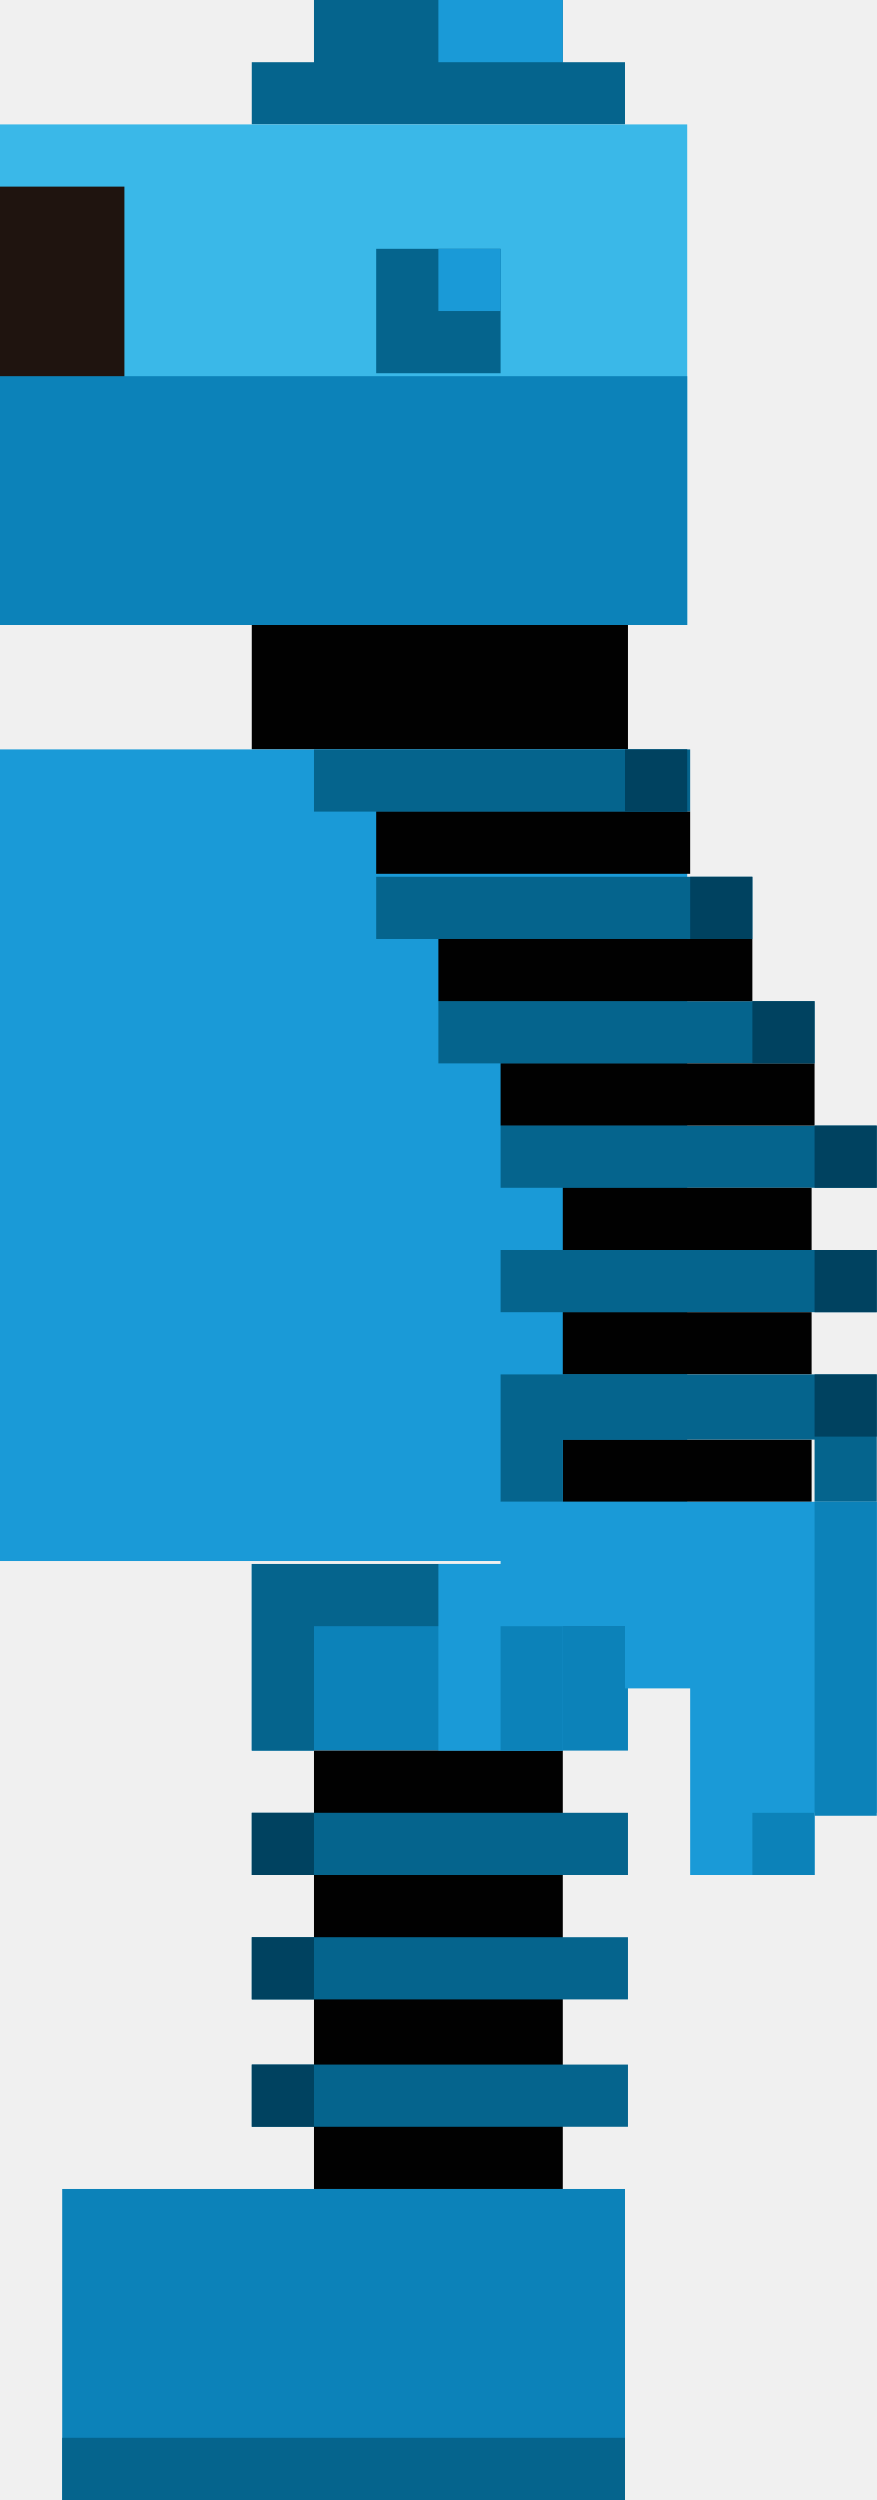
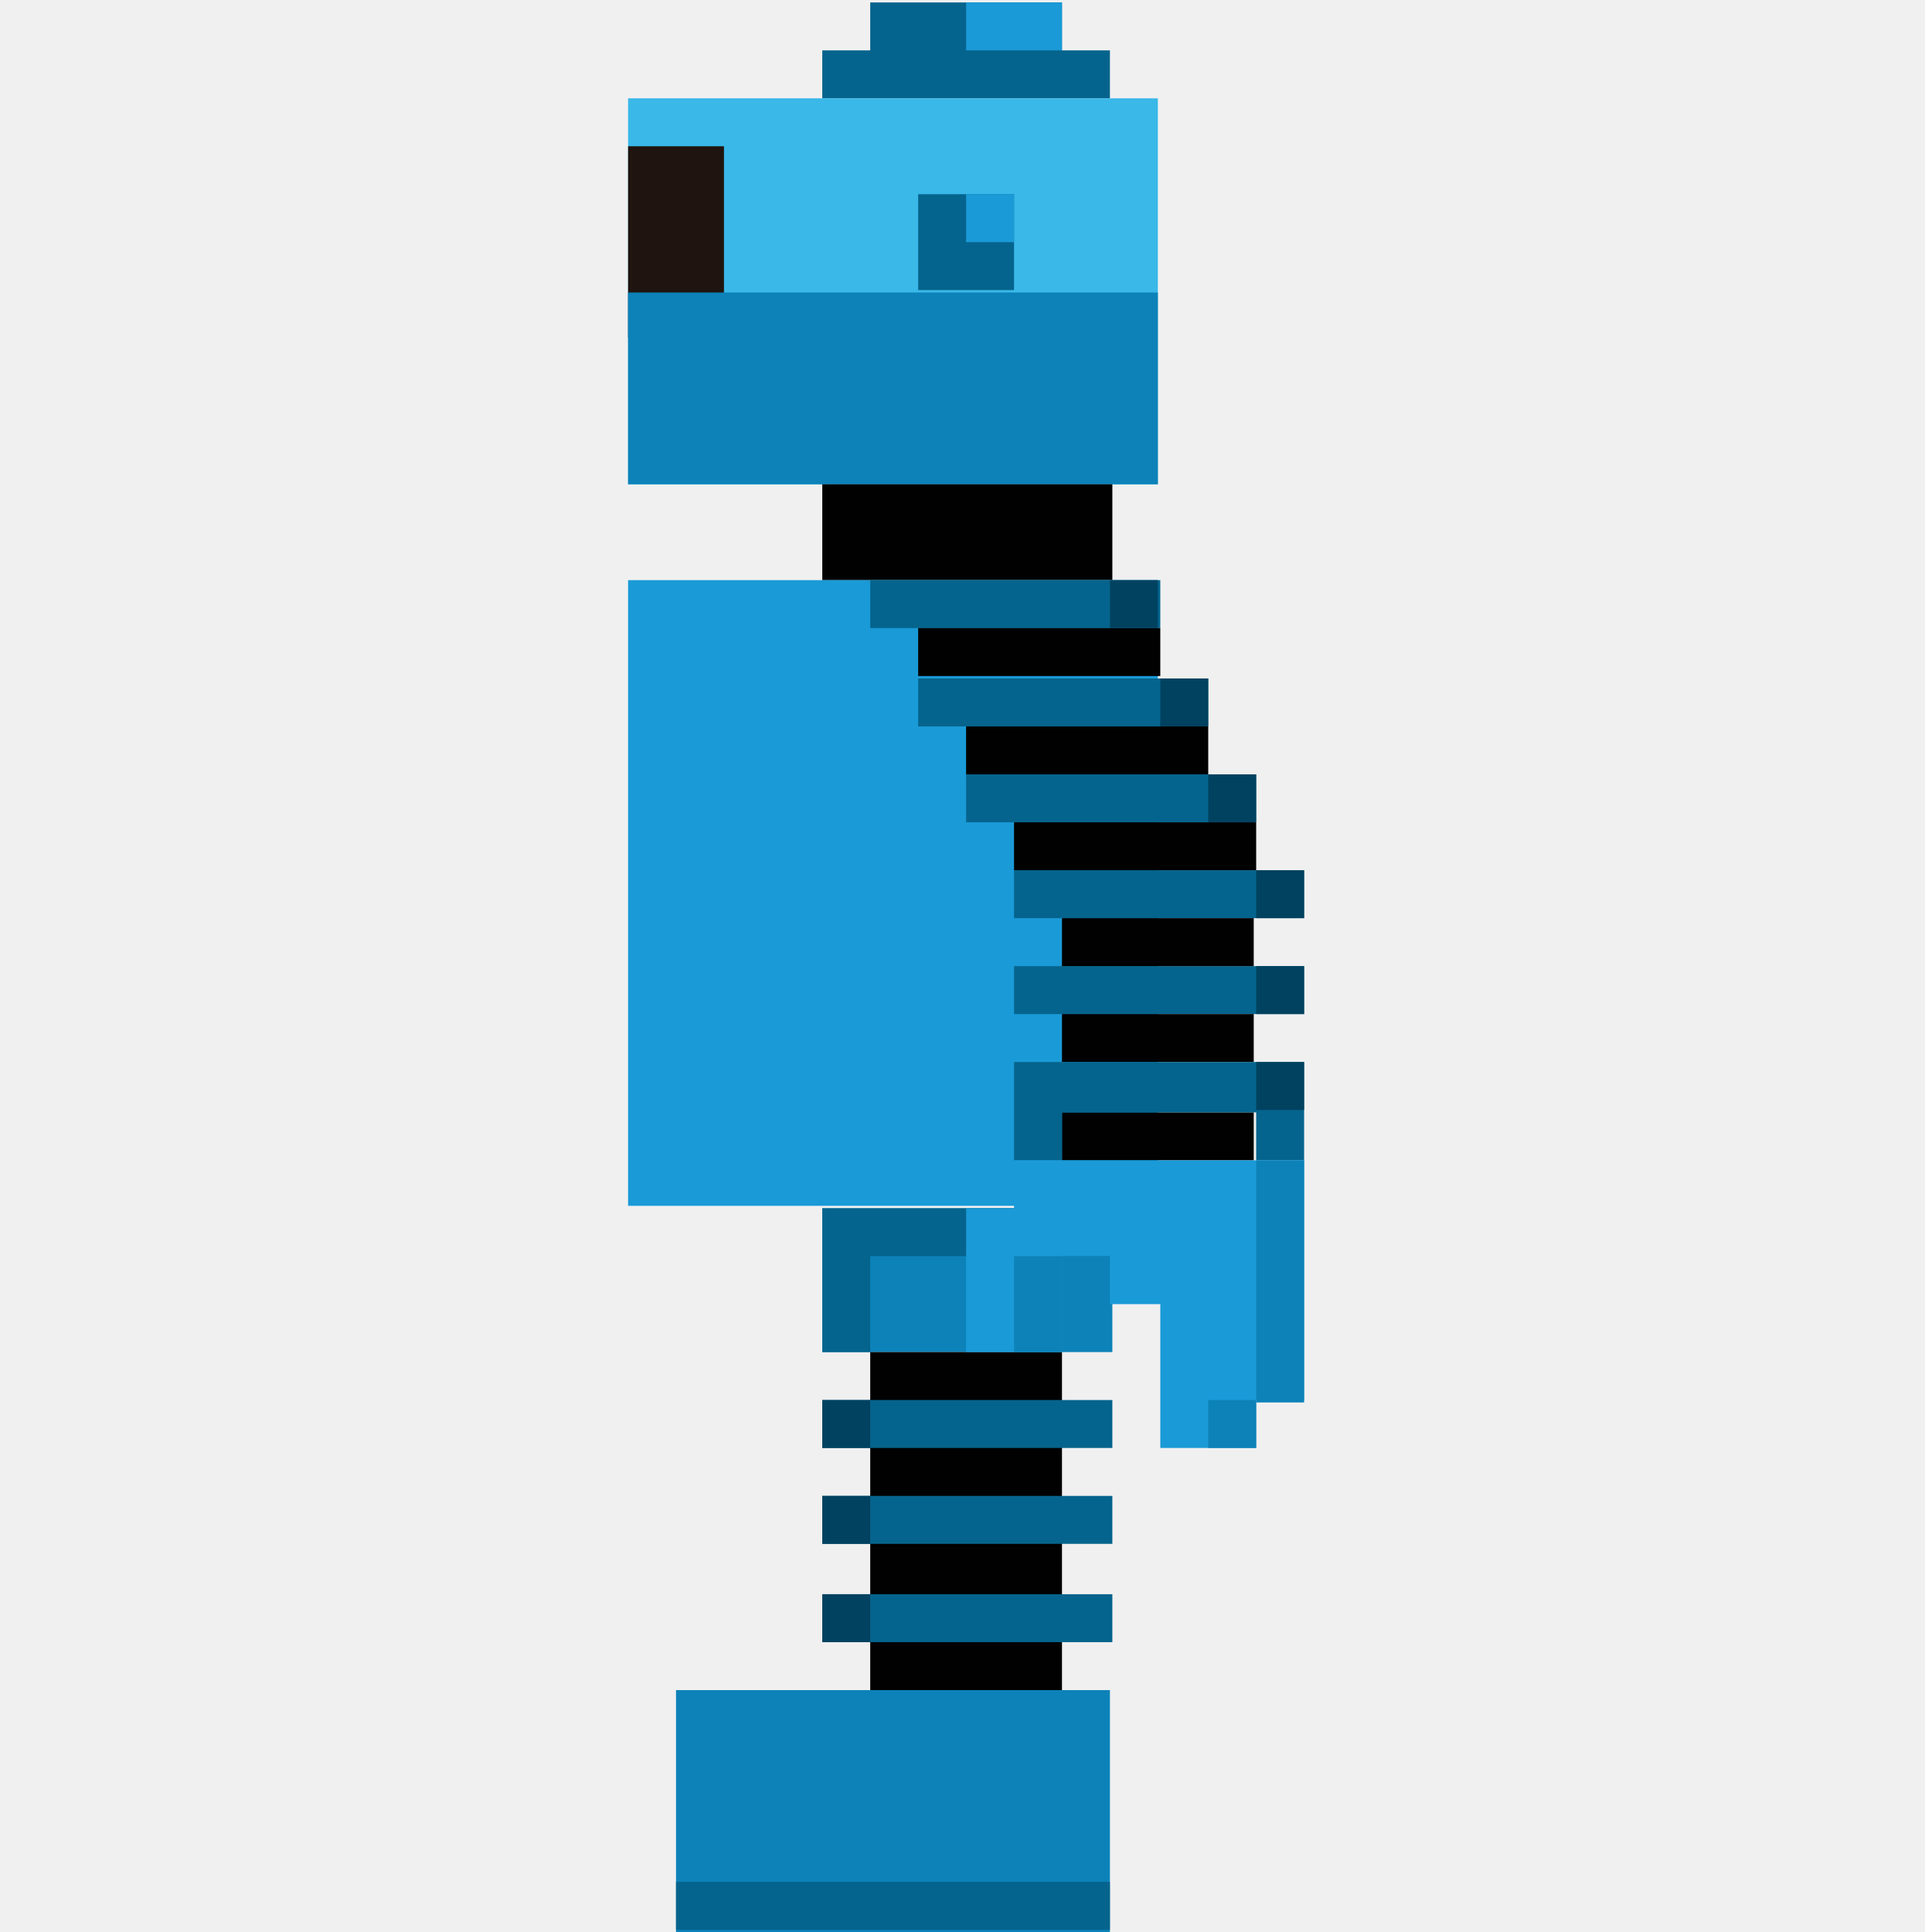
- <svg xmlns="http://www.w3.org/2000/svg" version="1.1" id="Layer_1" x="0px" y="0px" viewBox="0 0 29.6 84.4" enable-background="new 0 0 29.6 84.4" xml:space="preserve">
+ <svg xmlns="http://www.w3.org/2000/svg" version="1.1" id="Layer_1" x="0px" y="0px" viewBox="-91 -1 791 793.9" enable-background="new -91 -1 791 793.9" xml:space="preserve">
  <g>
-     <polygon fill="#05648D" points="10.6,2.1 10.6,0 12.7,0 16.9,0 19,0 19,2.1 21.1,2.1 21.1,4.2 8.5,4.2 8.5,2.1  " />
-     <rect x="0" y="4.2" fill="#3AB8E8" width="23.2" height="16.9" />
-     <rect x="14.8" y="0" fill="#1A9AD7" width="4.2" height="2.1" />
-     <rect x="0" y="6.3" fill="#1F140F" width="4.2" height="8.4" />
-     <rect x="0" y="12.7" fill="#0C82B9" width="23.2" height="8.4" />
-     <rect x="8.5" y="21.1" fill="#010101" width="12.7" height="4.2" />
-     <rect x="0" y="25.3" fill="#1A9AD7" width="23.2" height="27.4" />
-     <rect x="8.5" y="52.8" fill="#0C82B9" width="12.7" height="6.3" />
-     <polygon fill="#05648D" points="21.1,52.8 21.1,54.9 10.6,54.9 10.6,59.1 8.5,59.1 8.5,52.8  " />
-     <rect x="10.6" y="59.1" fill="#010101" width="8.4" height="14.8" />
-     <rect x="8.5" y="61.2" fill="#05648D" width="12.7" height="2.1" />
-     <rect x="8.5" y="65.4" fill="#05648D" width="12.7" height="2.1" />
-     <rect x="8.5" y="69.7" fill="#05648D" width="12.7" height="2.1" />
-     <rect x="2.1" y="73.9" fill="#0C82B9" width="19" height="10.6" />
-     <rect x="12.7" y="8.4" fill="#05648D" width="4.2" height="4.2" />
-     <rect x="14.8" y="8.4" fill="#1A9AD7" width="2.1" height="2.1" />
-     <rect x="2.1" y="82.3" fill="#05648D" width="19" height="2.1" />
-     <rect x="8.5" y="61.2" fill="#004260" width="2.1" height="2.1" />
-     <rect x="8.5" y="65.4" fill="#004260" width="2.1" height="2.1" />
-     <rect x="8.5" y="69.7" fill="#004260" width="2.1" height="2.1" />
-     <rect x="16.9" y="42.2" fill="#05648D" width="12.7" height="2.1" />
-     <rect x="16.9" y="38" fill="#05648D" width="12.7" height="2.1" />
-     <rect x="14.8" y="33.8" fill="#05648D" width="12.7" height="2.1" />
-     <rect x="12.7" y="29.6" fill="#05648D" width="12.7" height="2.1" />
-     <rect x="10.6" y="25.3" fill="#05648D" width="12.7" height="2.1" />
-     <rect x="12.7" y="27.4" fill="#010101" width="10.6" height="2.1" />
-     <rect x="14.8" y="31.7" fill="#010101" width="10.6" height="2.1" />
-     <rect x="16.9" y="35.9" fill="#010101" width="10.6" height="2.1" />
-     <rect x="19" y="40.1" fill="#010101" width="8.4" height="2.1" />
-     <rect x="19" y="44.3" fill="#010101" width="8.4" height="2.1" />
-     <rect x="19" y="48.6" fill="#010101" width="8.4" height="2.1" />
-     <polygon fill="#05648D" points="29.6,46.4 29.6,48.6 29.6,50.7 27.5,50.7 27.5,48.6 19,48.6 19,50.7 16.9,50.7 16.9,48.6    16.9,46.4  " />
-     <polygon fill="#1A9AD7" points="16.9,52.8 16.9,50.7 29.6,50.7 29.6,61.2 27.5,61.2 27.5,63.3 23.3,63.3 23.3,57 21.1,57    21.1,54.9 19,54.9 19,59.1 14.8,59.1 14.8,52.8  " />
-     <rect x="27.5" y="50.7" fill="#0C82B9" width="2.1" height="10.6" />
-     <rect x="25.4" y="61.2" fill="#0C82B9" width="2.1" height="2.1" />
-     <rect x="16.9" y="54.9" fill="#0C82B9" width="2.1" height="4.2" />
-     <rect x="21.1" y="25.3" fill="#004260" width="2.1" height="2.1" />
-     <rect x="23.3" y="29.6" fill="#004260" width="2.1" height="2.1" />
-     <rect x="25.4" y="33.8" fill="#004260" width="2.1" height="2.1" />
-     <rect x="27.5" y="38" fill="#004260" width="2.1" height="2.1" />
-     <rect x="27.5" y="42.2" fill="#004260" width="2.1" height="2.1" />
-     <rect x="27.5" y="46.4" fill="#004260" width="2.1" height="2.1" />
+     <polygon fill="#05648D" points="266.6,19.7 266.6,0 286.3,0 325.7,0 345.4,0 345.4,19.7 365.1,19.7 365.1,39.4 246.9,39.4    246.9,19.7  " />
+     <rect x="167.1" y="39.4" fill="#3AB8E8" width="217.7" height="158.6" />
+     <rect x="306" y="0" fill="#1A9AD7" width="39.4" height="19.7" />
+     <rect x="167.1" y="59.1" fill="#1F140F" width="39.4" height="78.8" />
+     <rect x="167.1" y="119.2" fill="#0C82B9" width="217.7" height="78.8" />
+     <rect x="246.9" y="198" fill="#010101" width="119.2" height="39.4" />
+     <rect x="167.1" y="237.4" fill="#1A9AD7" width="217.7" height="257.1" />
+     <rect x="246.9" y="495.5" fill="#0C82B9" width="119.2" height="59.1" />
+     <polygon fill="#05648D" points="365.1,495.5 365.1,515.2 266.6,515.2 266.6,554.6 246.9,554.6 246.9,495.5  " />
+     <rect x="266.6" y="554.6" fill="#010101" width="78.8" height="138.9" />
+     <rect x="246.9" y="574.3" fill="#05648D" width="119.2" height="19.7" />
+     <rect x="246.9" y="613.7" fill="#05648D" width="119.2" height="19.7" />
+     <rect x="246.9" y="654.1" fill="#05648D" width="119.2" height="19.7" />
+     <rect x="186.8" y="693.5" fill="#0C82B9" width="178.3" height="99.5" />
+     <rect x="286.3" y="78.8" fill="#05648D" width="39.4" height="39.4" />
+     <rect x="306" y="78.8" fill="#1A9AD7" width="19.7" height="19.7" />
+     <rect x="186.8" y="772.3" fill="#05648D" width="178.3" height="19.7" />
+     <rect x="246.9" y="574.3" fill="#004260" width="19.7" height="19.7" />
+     <rect x="246.9" y="613.7" fill="#004260" width="19.7" height="19.7" />
+     <rect x="246.9" y="654.1" fill="#004260" width="19.7" height="19.7" />
+     <rect x="325.7" y="396" fill="#05648D" width="119.2" height="19.7" />
+     <rect x="325.7" y="356.6" fill="#05648D" width="119.2" height="19.7" />
+     <rect x="306" y="317.2" fill="#05648D" width="119.2" height="19.7" />
+     <rect x="286.3" y="277.8" fill="#05648D" width="119.2" height="19.7" />
+     <rect x="266.6" y="237.4" fill="#05648D" width="119.2" height="19.7" />
+     <rect x="286.3" y="257.1" fill="#010101" width="99.5" height="19.7" />
+     <rect x="306" y="297.5" fill="#010101" width="99.5" height="19.7" />
+     <rect x="325.7" y="336.9" fill="#010101" width="99.5" height="19.7" />
+     <rect x="345.4" y="376.3" fill="#010101" width="78.8" height="19.7" />
+     <rect x="345.4" y="415.7" fill="#010101" width="78.8" height="19.7" />
+     <rect x="345.4" y="456.1" fill="#010101" width="78.8" height="19.7" />
+     <polygon fill="#05648D" points="444.9,435.4 444.9,456.1 444.9,475.8 425.2,475.8 425.2,456.1 345.4,456.1 345.4,475.8    325.7,475.8 325.7,456.1 325.7,435.4  " />
+     <polygon fill="#1A9AD7" points="325.7,495.5 325.7,475.8 444.9,475.8 444.9,574.3 425.2,574.3 425.2,594 385.8,594 385.8,534.9    365.1,534.9 365.1,515.2 345.4,515.2 345.4,554.6 306,554.6 306,495.5  " />
+     <rect x="425.2" y="475.8" fill="#0C82B9" width="19.7" height="99.5" />
+     <rect x="405.5" y="574.3" fill="#0C82B9" width="19.7" height="19.7" />
+     <rect x="325.7" y="515.2" fill="#0C82B9" width="19.7" height="39.4" />
+     <rect x="365.1" y="237.4" fill="#004260" width="19.7" height="19.7" />
+     <rect x="385.8" y="277.8" fill="#004260" width="19.7" height="19.7" />
+     <rect x="405.5" y="317.2" fill="#004260" width="19.7" height="19.7" />
+     <rect x="425.2" y="356.6" fill="#004260" width="19.7" height="19.7" />
+     <rect x="425.2" y="396" fill="#004260" width="19.7" height="19.7" />
+     <rect x="425.2" y="435.4" fill="#004260" width="19.7" height="19.7" />
  </g>
+   <rect x="-90.5" y="-0.5" opacity="0" fill="#FFFFFF" stroke="#000000" stroke-miterlimit="10" width="790" height="790" />
</svg>
